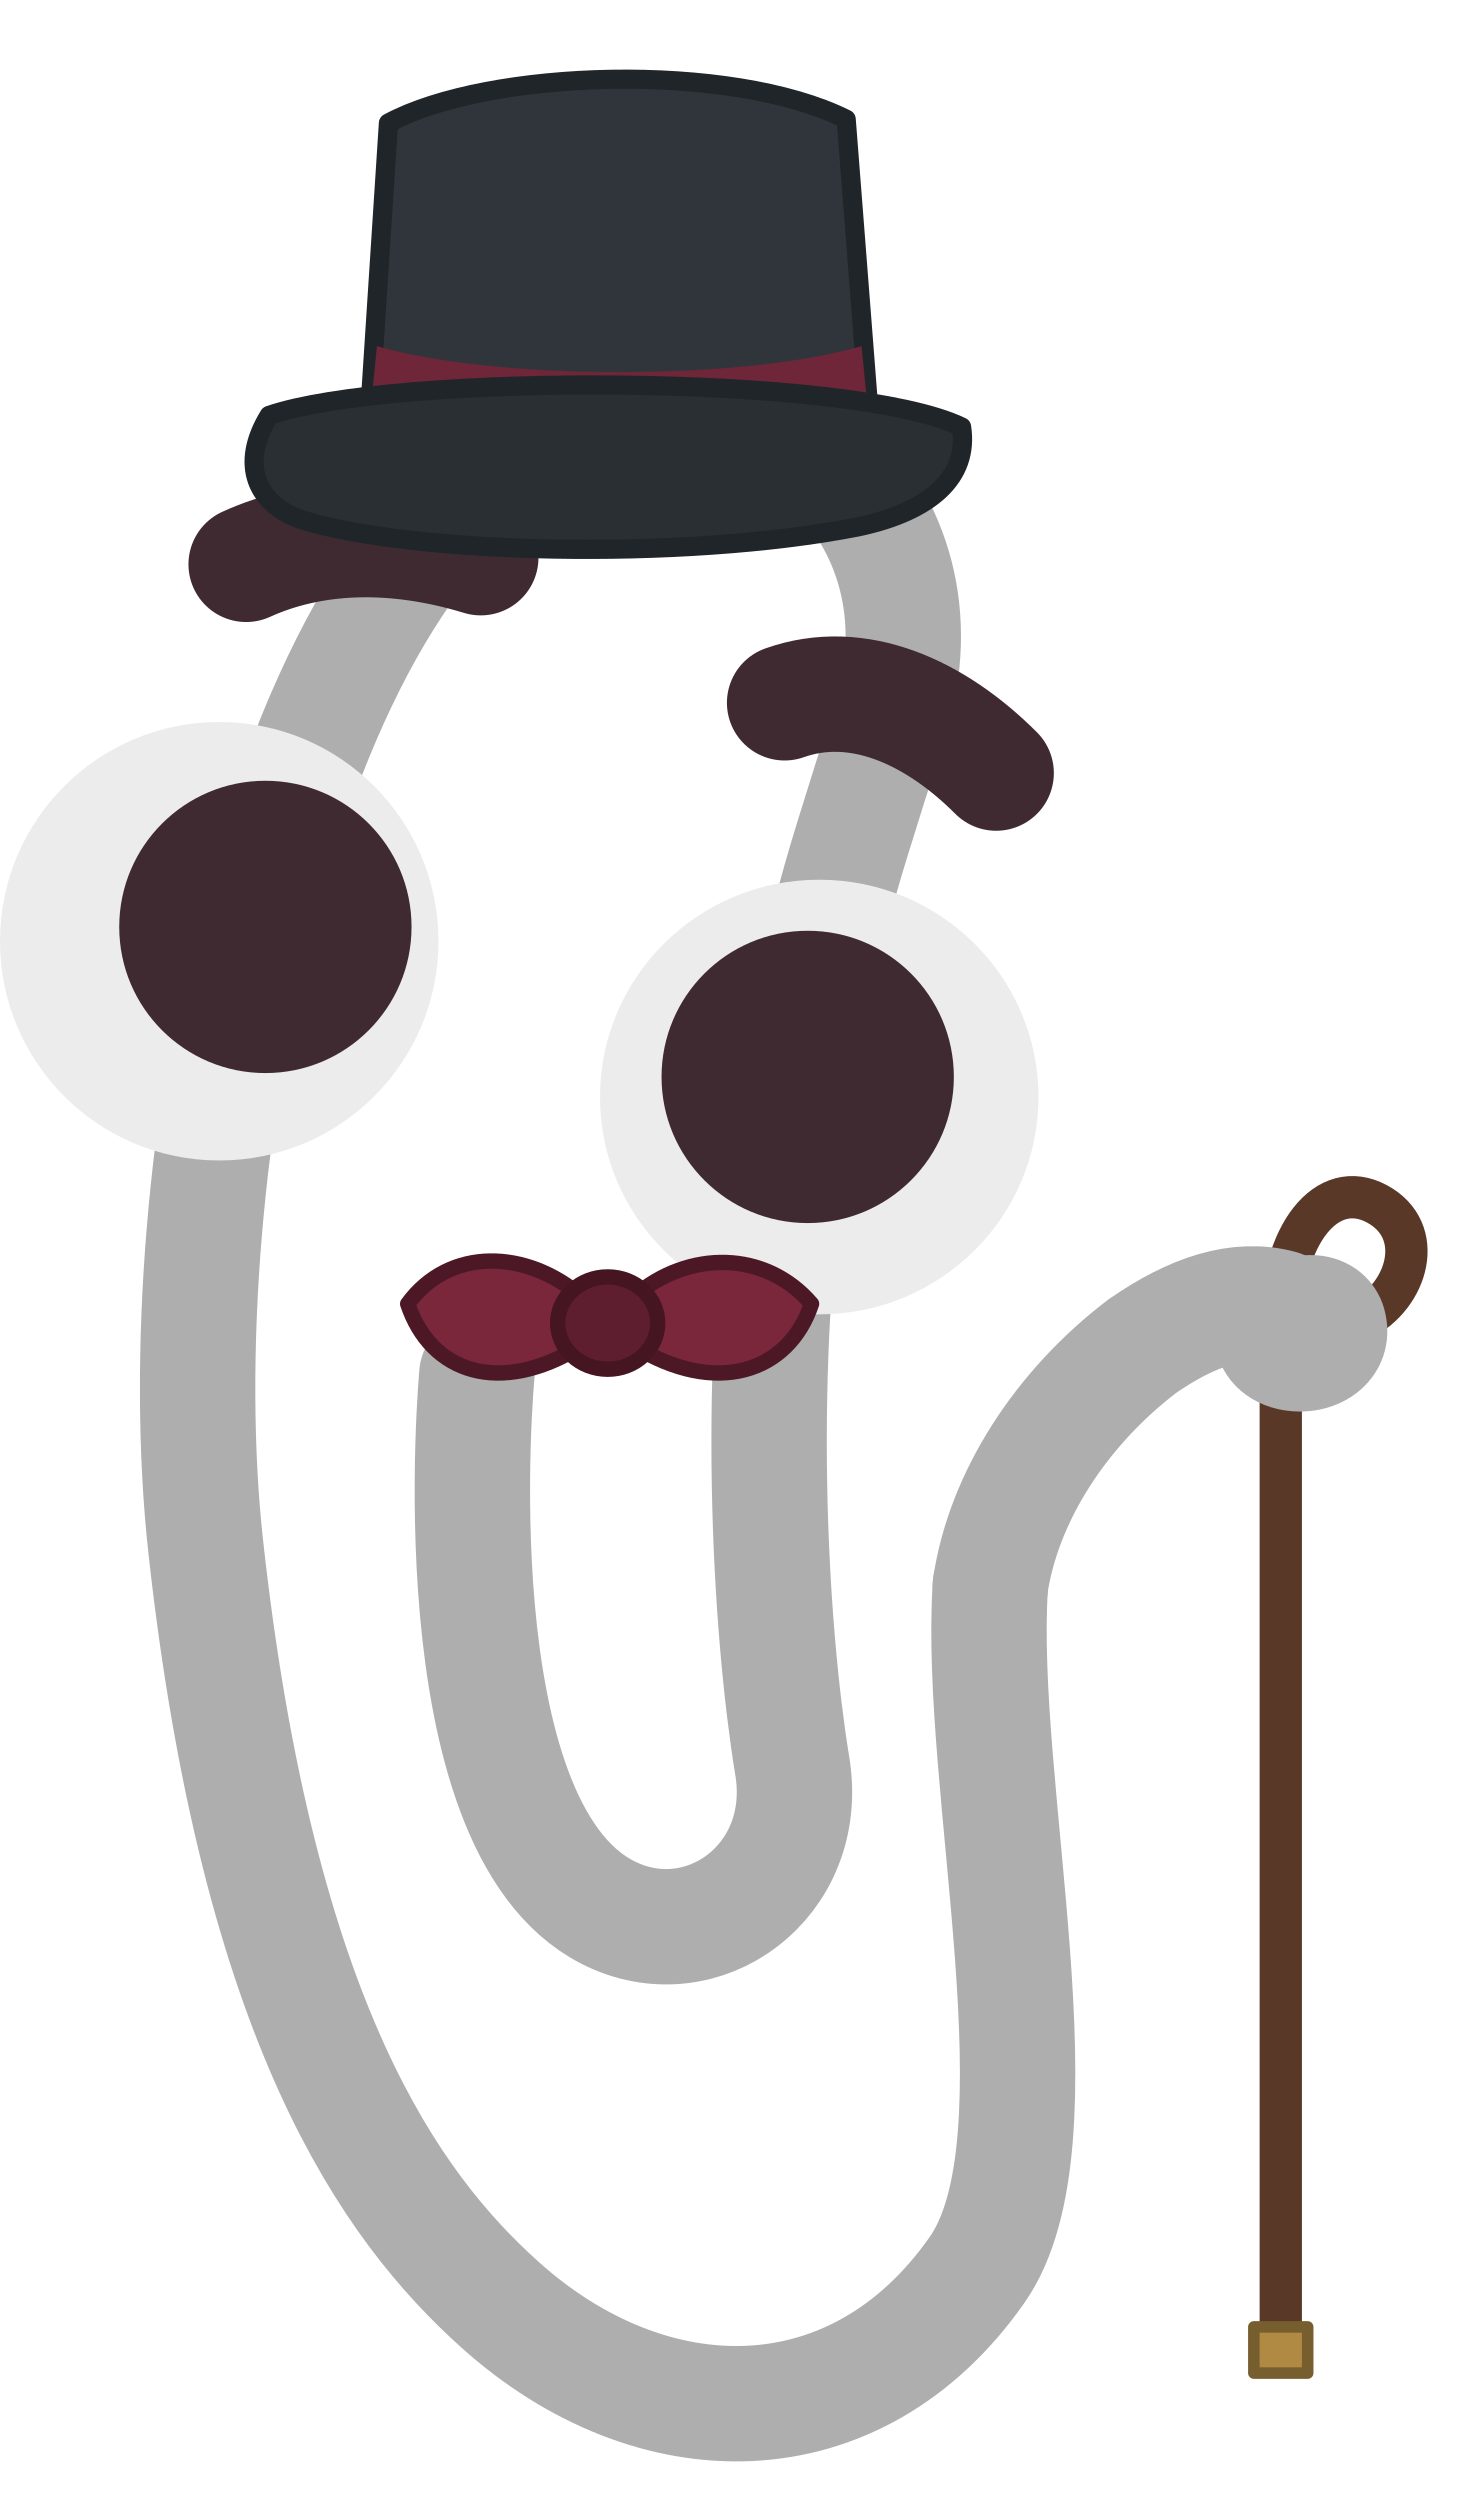
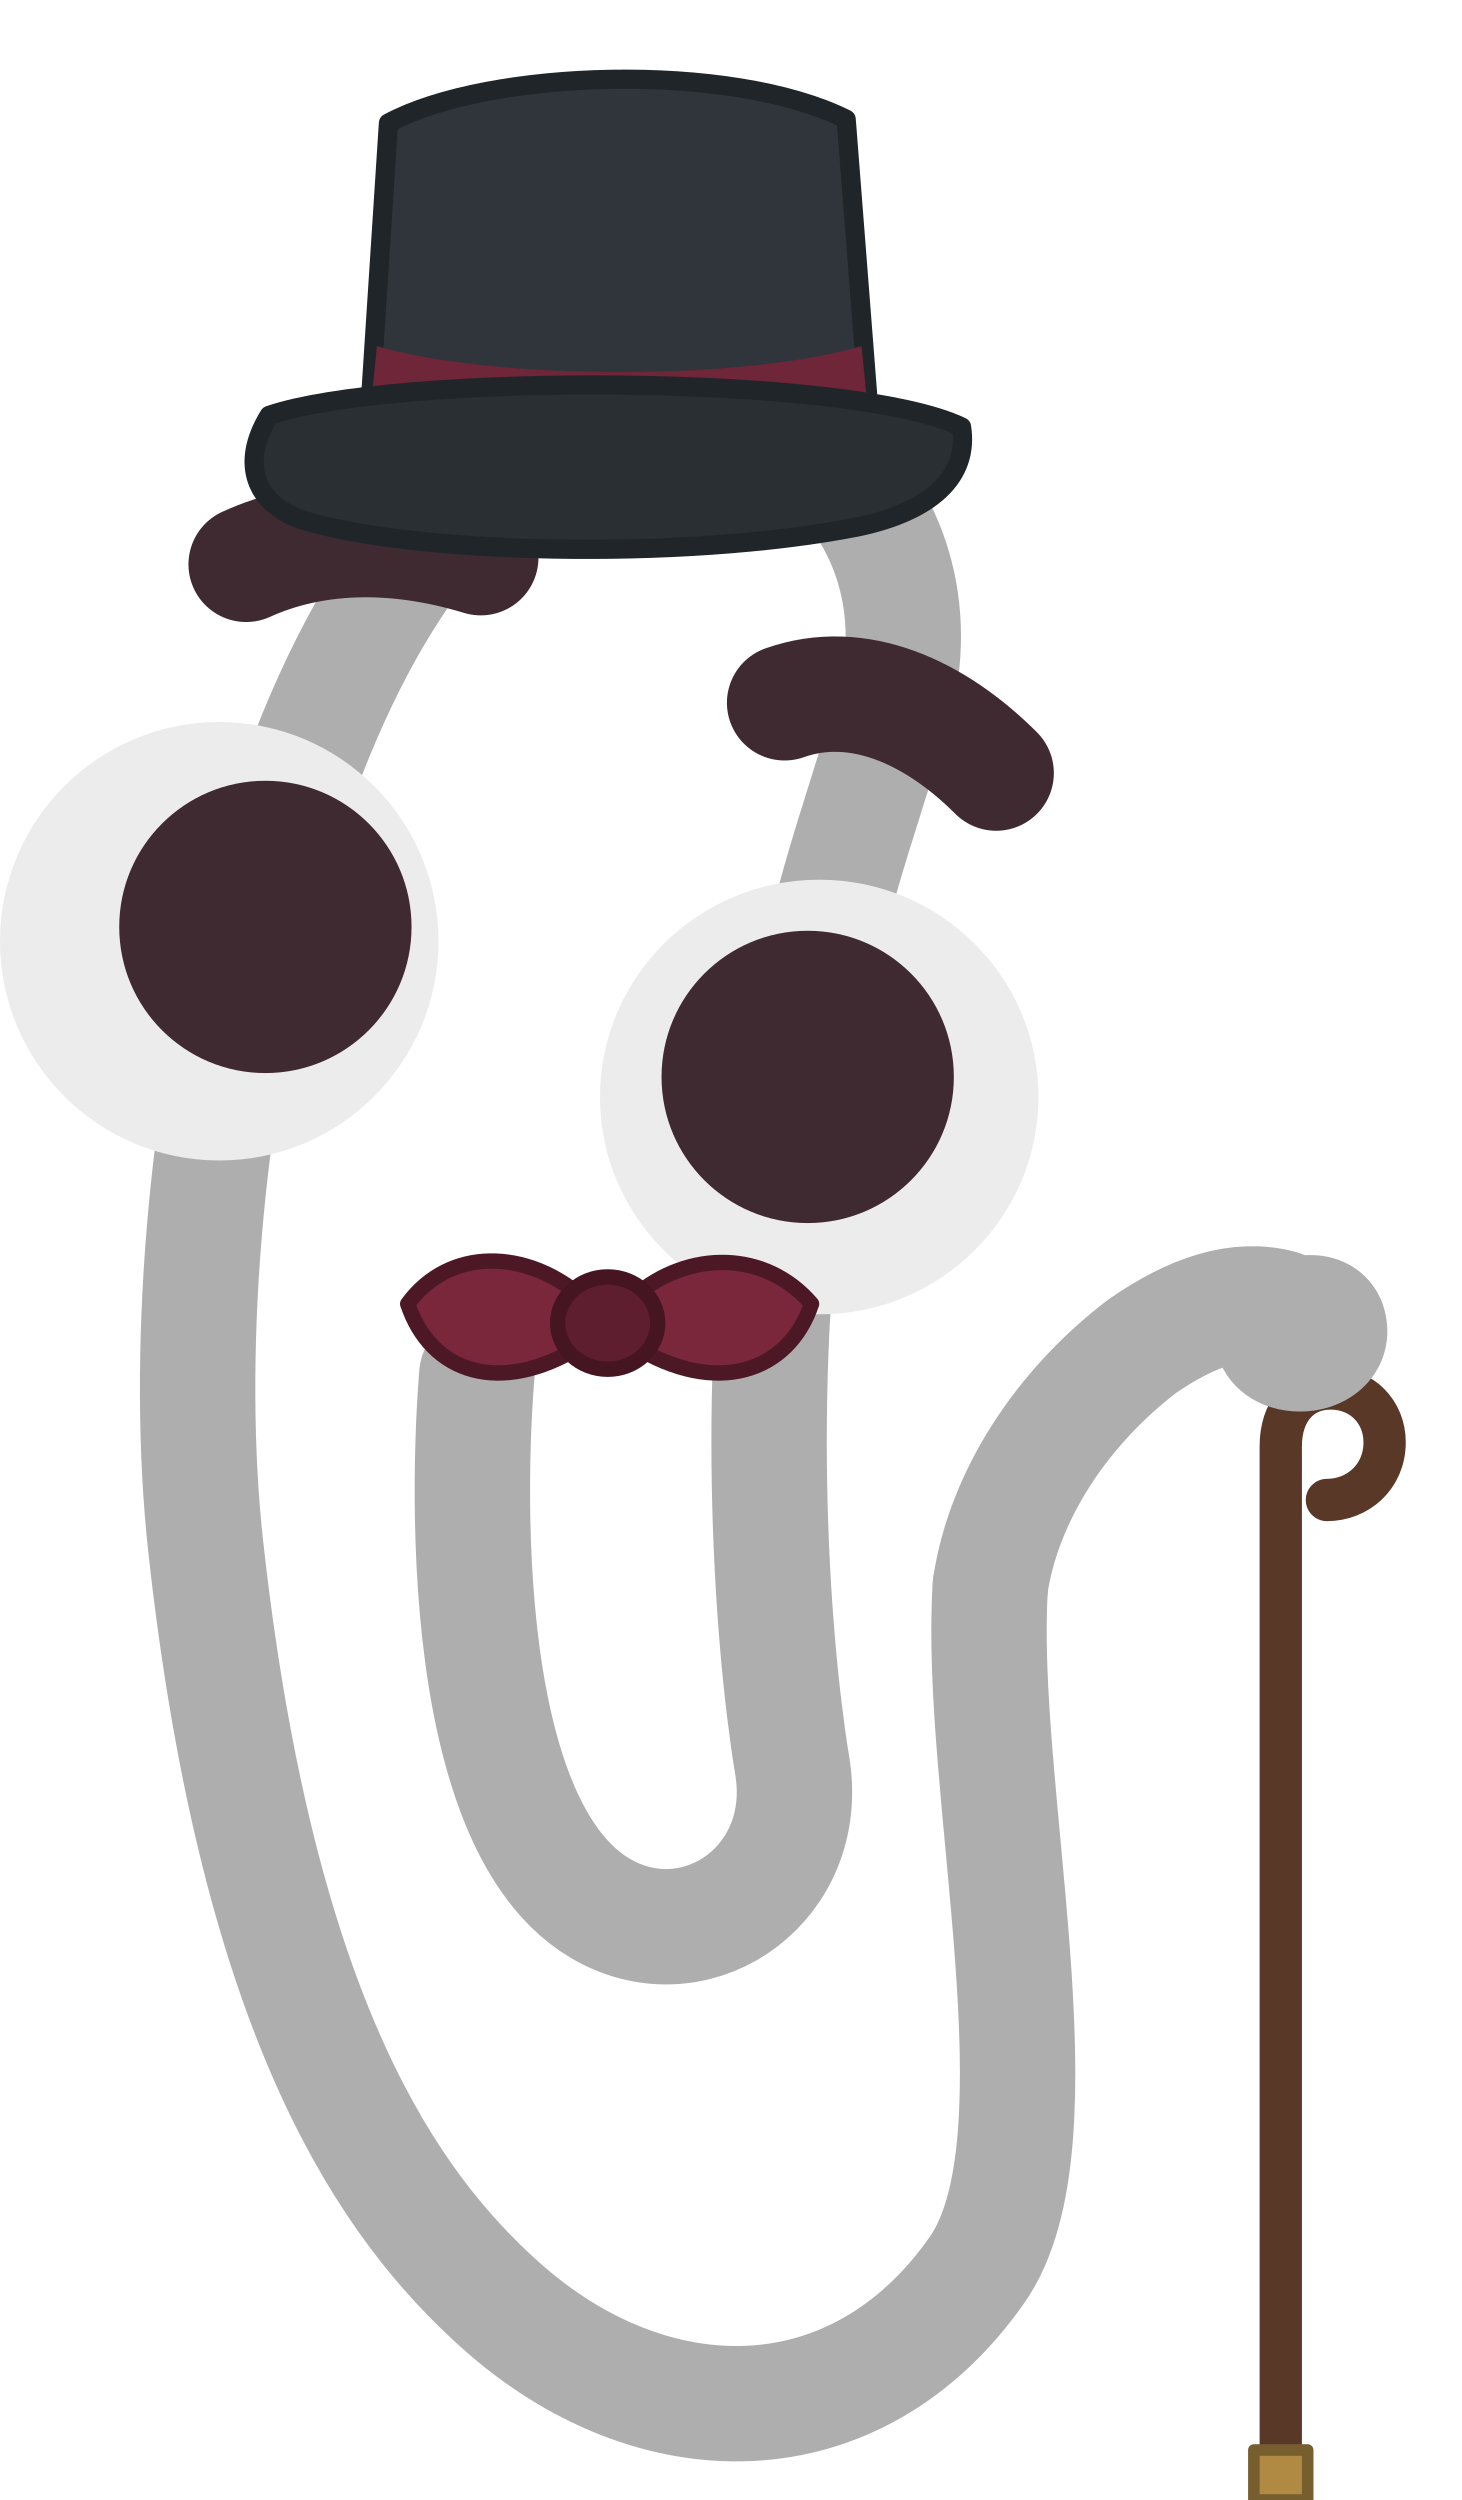
<svg xmlns="http://www.w3.org/2000/svg" width="190" height="325" viewBox="0 -90 380 650" fill="none" role="img" aria-labelledby="title desc">
  <g id="body_root">
    <g id="body_wire">
      <path d="M124 267.226                C124 267.226 113.008 384.271 158 407.226                C182.5 419.726 210.918 399.226 206 369.226                C200.18 333.727 196 265.226 206 202.226                C214.622 147.907 214.983 149.226 231.5 96.727                C248.017 44.227 201 -1.427 148 20.727                C72.5 52.285 42.779 215.226 53.5 312.226                C67.211 436.276 101.591 483.694 130 509.226                C169.5 544.726 222.497 545.135 254 500.226                C277.5 466.726 254 374.226 257.5 322.226" stroke="#AEAEAE" stroke-width="30" stroke-linecap="round" stroke-linejoin="round" />
    </g>
    <g id="left_eye_white">
      <circle cx="57" cy="154.726" r="57" fill="#ECECEC" />
    </g>
    <g id="right_eye_white">
      <ellipse cx="213" cy="195.226" rx="57" ry="56.5" fill="#ECECEC" />
    </g>
    <g id="left_pupil">
      <circle cx="69" cy="151" r="38" fill="#402A32" />
    </g>
    <g id="right_pupil">
      <circle cx="210" cy="190" r="38" fill="#402A32" />
    </g>
    <g id="left_brow">
      <path d="M64 56.727 C81 49 102 48 125 55" stroke="#402A32" stroke-width="30" stroke-linecap="round" />
    </g>
    <g id="right_brow">
      <path d="M204 92.727 C223 86 243 95 259 111" stroke="#402A32" stroke-width="30" stroke-linecap="round" />
    </g>
  </g>
  <g id="costume_back">
    <g id="cane" data-anchor="cane_anchor">
-       <path id="cane_body" d="M333 518 L333 255                C333 231 345 216 358 223                C371 230 366 247 354 253                C346 257 338 254 334 248" stroke="#5A3828" stroke-width="11" stroke-linecap="round" stroke-linejoin="round" />
-       <path id="cane_tip" d="M326 515 L340 515 L340 527 L326 527 Z" fill="#B08A43" stroke="#775E2E" stroke-width="3" stroke-linejoin="round" />
+       <path id="cane_body" d="M333 548 L333 286                C333 277 338 271 346 271                C354 271 360 277 360 285                C360 294 353 300 345 300" stroke="#5A3828" stroke-width="11" stroke-linecap="round" stroke-linejoin="round" />
+       <path id="cane_tip" d="M326 547 L340 547 L340 560 L326 560 Z" fill="#B08A43" stroke="#775E2E" stroke-width="3" stroke-linejoin="round" />
    </g>
  </g>
  <g id="tail_root" data-z="foreground-over-cane">
    <path id="tail_wire" d="M257.5 322.226              C261 299 276 276 297 260              C310 251 322 247 333 250" stroke="#AEAEAE" stroke-width="30" stroke-linecap="round" stroke-linejoin="round" />
    <path id="tail_grip" d="M330 250              C337 243 348 244 351 252              C354 261 347 268 338 268              C331 268 326 264 325 259              C324 255 327 252 330 250" stroke="#AEAEAE" stroke-width="18" stroke-linecap="round" stroke-linejoin="round" />
  </g>
  <g id="costume_front">
    <g id="top_hat" data-anchor="hat_anchor">
      <path id="hat_crown" d="M101 -58 C127 -72 190 -74 220 -59 L226 18 C197 30 126 31 96 19 Z" fill="#30353B" stroke="#20252A" stroke-width="5" stroke-linejoin="round" />
      <path id="hat_band" d="M98 0 C129 9 193 9 224 0 L226 20 C194 31 127 31 96 20 Z" fill="#6E2638" />
      <path id="hat_brim" d="M70 18 C102 7 221 7 250 21 C252 34 242 43 223 47 C177 56 106 54 78 45 C67 41 62 31 70 18 Z" fill="#2A2F34" stroke="#20252A" stroke-width="5" stroke-linejoin="round" />
    </g>
    <g id="bow_tie" data-anchor="bow_tie_anchor">
      <path id="bow_left" d="M151 247 C137 235 117 234 106 249 C112 267 130 273 151 260 Z" fill="#7A263B" stroke="#4D1826" stroke-width="4" stroke-linejoin="round" />
      <path id="bow_right" d="M165 247 C179 235 199 235 211 249 C205 267 186 273 165 260 Z" fill="#7A263B" stroke="#4D1826" stroke-width="4" stroke-linejoin="round" />
      <ellipse id="bow_knot" cx="158" cy="254" rx="13" ry="12" fill="#5F1E30" stroke="#451522" stroke-width="4" />
    </g>
  </g>
  <g id="rig_anchors" visibility="hidden">
    <circle id="body_anchor" cx="158" cy="286" r="5" fill="#00AEEF" />
    <circle id="tail_root_anchor" cx="257.5" cy="322.226" r="5" fill="#00AEEF" />
    <circle id="tail_tip_anchor" cx="333" cy="250" r="5" fill="#00AEEF" />
-     <circle id="tail_grip_anchor" cx="338" cy="258" r="5" fill="#00AEEF" />
+     <circle id="tail_grip_anchor" cx="338" cy="268" r="5" fill="#00AEEF" />
+     <circle id="tail_tip_bottom_anchor" cx="338" cy="277" r="5" fill="#00AEEF" />
    <circle id="prop_spawn_anchor" cx="286" cy="320" r="5" fill="#00AEEF" />
    <circle id="hat_anchor" cx="160" cy="22" r="5" fill="#00AEEF" />
    <circle id="bow_tie_anchor" cx="158" cy="254" r="5" fill="#00AEEF" />
-     <circle id="cane_anchor" cx="333" cy="255" r="5" fill="#00AEEF" />
-     <circle id="ground_anchor" cx="180" cy="523" r="5" fill="#00AEEF" />
+     <circle id="cane_anchor" cx="346" cy="271" r="5" fill="#00AEEF" />
+     <circle id="cane_contact_anchor" cx="338" cy="271" r="5" fill="#00AEEF" />
+     <circle id="body_visual_bottom_anchor" cx="180" cy="560" r="5" fill="#00AEEF" />
+     <circle id="cane_bottom_anchor" cx="333" cy="560" r="5" fill="#00AEEF" />
+     <circle id="ground_anchor" cx="180" cy="560" r="5" fill="#00AEEF" />
  </g>
</svg>
